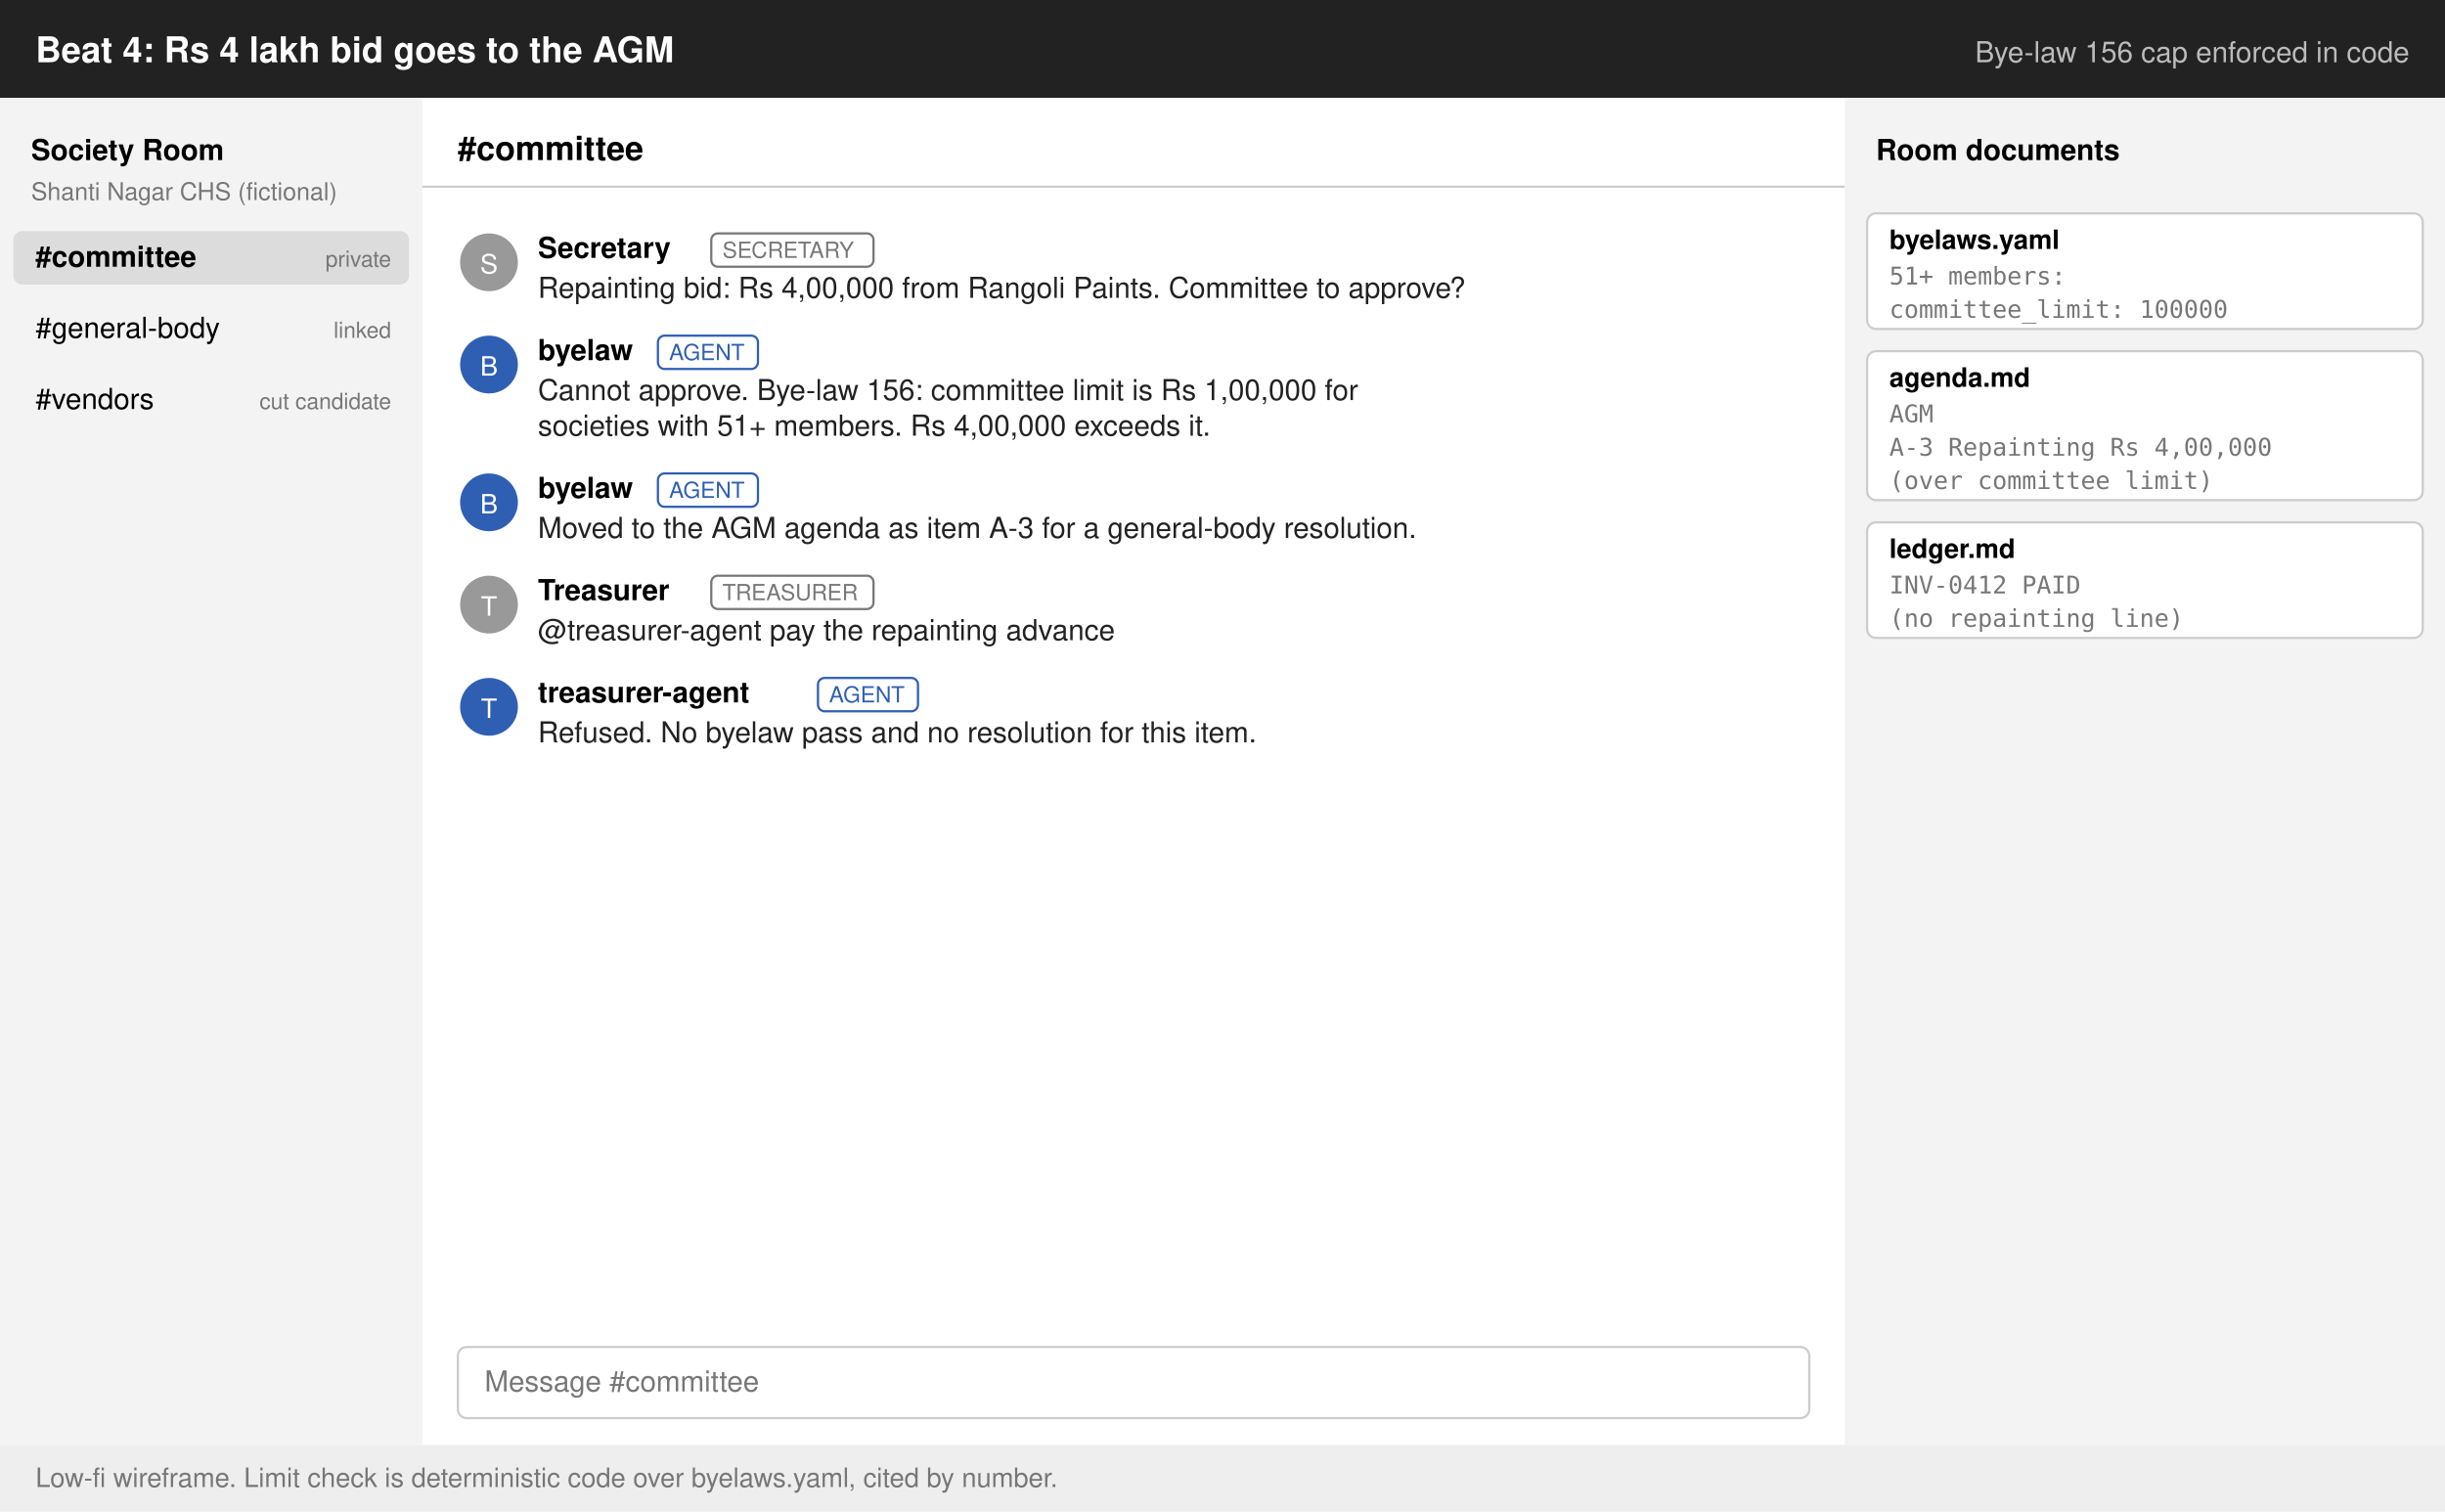
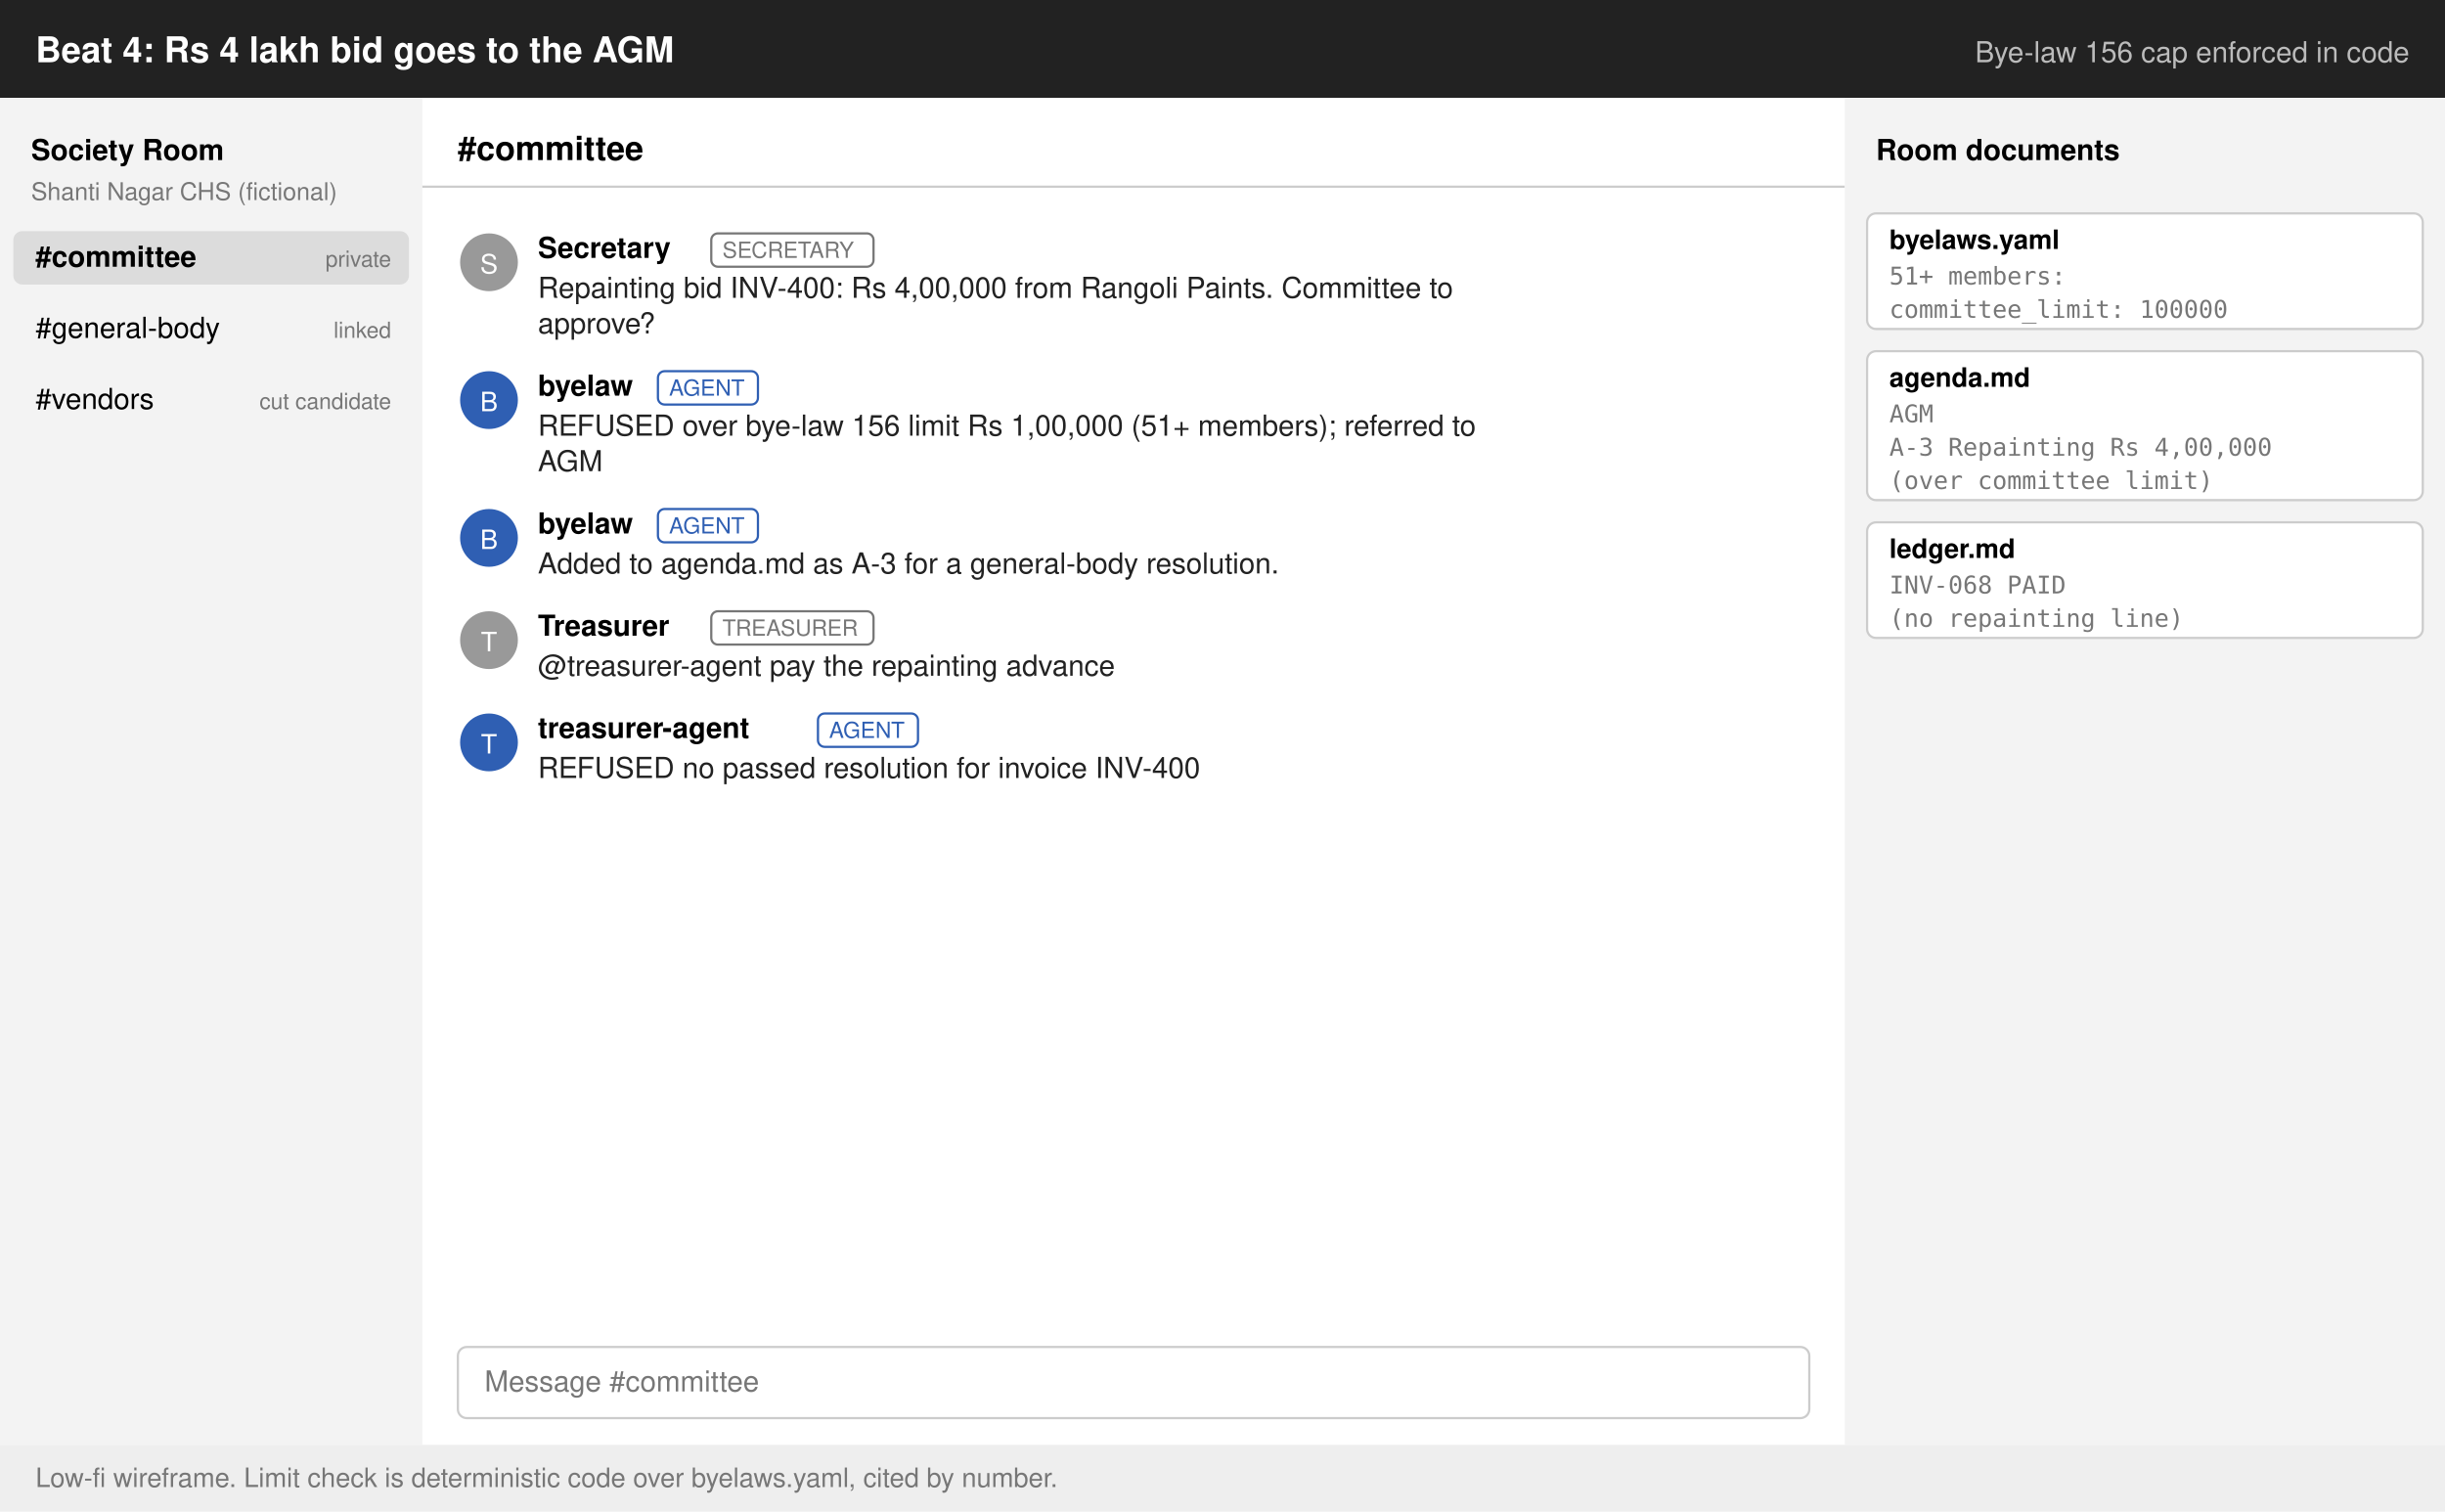
<svg xmlns="http://www.w3.org/2000/svg" width="1100" height="680" viewBox="0 0 1100 680" font-family="Helvetica,Arial,sans-serif" font-size="13">
  <rect width="1100" height="680" fill="#fff" />
  <rect width="1100" height="44" fill="#222" />
  <text x="16" y="28" fill="#fff" font-size="16" font-weight="bold">Beat 4: Rs 4 lakh bid goes to the AGM</text>
  <text x="1084" y="28" fill="#bbb" text-anchor="end">Bye-law 156 cap enforced in code</text>
  <rect y="44" width="190" height="606" fill="#f3f3f3" />
  <text x="14" y="72" font-weight="bold">Society Room</text>
  <text x="14" y="90" fill="#777" font-size="11">Shanti Nagar CHS (fictional)</text>
  <rect x="6" y="104" width="178" height="24" rx="4" fill="#dcdcdc" />
  <text x="16" y="120" font-weight="bold">#committee</text>
  <text x="176" y="120" fill="#777" font-size="10" text-anchor="end">private</text>
  <text x="16" y="152" font-weight="normal">#general-body</text>
  <text x="176" y="152" fill="#777" font-size="10" text-anchor="end">linked</text>
  <text x="16" y="184" font-weight="normal">#vendors</text>
  <text x="176" y="184" fill="#777" font-size="10" text-anchor="end">cut candidate</text>
  <text x="206" y="72" font-weight="bold" font-size="15">#committee</text>
  <line x1="190" y1="84" x2="830" y2="84" stroke="#ccc" />
  <circle cx="220" cy="118" r="13" fill="#999" />
  <text x="220" y="123" fill="#fff" text-anchor="middle" font-size="12">S</text>
  <text x="242" y="116" font-weight="bold">Secretary</text>
  <rect x="320" y="105" width="73" height="15" rx="3" fill="none" stroke="#777" />
  <text x="325" y="116" font-size="10" fill="#777">SECRETARY</text>
-   <text x="242" y="134" fill="#222">Repainting bid: Rs 4,00,000 from Rangoli Paints. Committee to approve?</text>
-   <circle cx="220" cy="164" r="13" fill="#2f5fb3" />
-   <text x="220" y="169" fill="#fff" text-anchor="middle" font-size="12">B</text>
-   <text x="242" y="162" font-weight="bold">byelaw</text>
-   <rect x="296" y="151" width="45" height="15" rx="3" fill="none" stroke="#2f5fb3" />
-   <text x="301" y="162" font-size="10" fill="#2f5fb3">AGENT</text>
-   <text x="242" y="180" fill="#222">Cannot approve. Bye-law 156: committee limit is Rs 1,00,000 for</text>
-   <text x="242" y="196" fill="#222">societies with 51+ members. Rs 4,00,000 exceeds it.</text>
-   <circle cx="220" cy="226" r="13" fill="#2f5fb3" />
-   <text x="220" y="231" fill="#fff" text-anchor="middle" font-size="12">B</text>
-   <text x="242" y="224" font-weight="bold">byelaw</text>
-   <rect x="296" y="213" width="45" height="15" rx="3" fill="none" stroke="#2f5fb3" />
-   <text x="301" y="224" font-size="10" fill="#2f5fb3">AGENT</text>
-   <text x="242" y="242" fill="#222">Moved to the AGM agenda as item A-3 for a general-body resolution.</text>
-   <circle cx="220" cy="272" r="13" fill="#999" />
-   <text x="220" y="277" fill="#fff" text-anchor="middle" font-size="12">T</text>
-   <text x="242" y="270" font-weight="bold">Treasurer</text>
-   <rect x="320" y="259" width="73" height="15" rx="3" fill="none" stroke="#777" />
-   <text x="325" y="270" font-size="10" fill="#777">TREASURER</text>
-   <text x="242" y="288" fill="#222">@treasurer-agent pay the repainting advance</text>
-   <circle cx="220" cy="318" r="13" fill="#2f5fb3" />
-   <text x="220" y="323" fill="#fff" text-anchor="middle" font-size="12">T</text>
-   <text x="242" y="316" font-weight="bold">treasurer-agent</text>
-   <rect x="368" y="305" width="45" height="15" rx="3" fill="none" stroke="#2f5fb3" />
-   <text x="373" y="316" font-size="10" fill="#2f5fb3">AGENT</text>
-   <text x="242" y="334" fill="#222">Refused. No byelaw pass and no resolution for this item.</text>
+   <text x="242" y="134" fill="#222">Repainting bid INV-400: Rs 4,00,000 from Rangoli Paints. Committee to</text>
+   <text x="242" y="150" fill="#222">approve?</text>
+   <circle cx="220" cy="180" r="13" fill="#2f5fb3" />
+   <text x="220" y="185" fill="#fff" text-anchor="middle" font-size="12">B</text>
+   <text x="242" y="178" font-weight="bold">byelaw</text>
+   <rect x="296" y="167" width="45" height="15" rx="3" fill="none" stroke="#2f5fb3" />
+   <text x="301" y="178" font-size="10" fill="#2f5fb3">AGENT</text>
+   <text x="242" y="196" fill="#222">REFUSED over bye-law 156 limit Rs 1,00,000 (51+ members); referred to</text>
+   <text x="242" y="212" fill="#222">AGM</text>
+   <circle cx="220" cy="242" r="13" fill="#2f5fb3" />
+   <text x="220" y="247" fill="#fff" text-anchor="middle" font-size="12">B</text>
+   <text x="242" y="240" font-weight="bold">byelaw</text>
+   <rect x="296" y="229" width="45" height="15" rx="3" fill="none" stroke="#2f5fb3" />
+   <text x="301" y="240" font-size="10" fill="#2f5fb3">AGENT</text>
+   <text x="242" y="258" fill="#222">Added to agenda.md as A-3 for a general-body resolution.</text>
+   <circle cx="220" cy="288" r="13" fill="#999" />
+   <text x="220" y="293" fill="#fff" text-anchor="middle" font-size="12">T</text>
+   <text x="242" y="286" font-weight="bold">Treasurer</text>
+   <rect x="320" y="275" width="73" height="15" rx="3" fill="none" stroke="#777" />
+   <text x="325" y="286" font-size="10" fill="#777">TREASURER</text>
+   <text x="242" y="304" fill="#222">@treasurer-agent pay the repainting advance</text>
+   <circle cx="220" cy="334" r="13" fill="#2f5fb3" />
+   <text x="220" y="339" fill="#fff" text-anchor="middle" font-size="12">T</text>
+   <text x="242" y="332" font-weight="bold">treasurer-agent</text>
+   <rect x="368" y="321" width="45" height="15" rx="3" fill="none" stroke="#2f5fb3" />
+   <text x="373" y="332" font-size="10" fill="#2f5fb3">AGENT</text>
+   <text x="242" y="350" fill="#222">REFUSED no passed resolution for invoice INV-400</text>
  <rect x="206" y="606" width="608" height="32" rx="4" fill="#fff" stroke="#ccc" />
  <text x="218" y="626" fill="#777">Message #committee</text>
  <rect x="830" y="44" width="270" height="606" fill="#f3f3f3" />
  <text x="844" y="72" font-weight="bold">Room documents</text>
  <rect x="840" y="96" width="250" height="52" rx="4" fill="#fff" stroke="#ccc" />
  <text x="850" y="112" font-weight="bold" font-size="12">byelaws.yaml</text>
  <text x="850" y="128" fill="#777" font-size="11" font-family="Menlo,monospace">51+ members:</text>
  <text x="850" y="143" fill="#777" font-size="11" font-family="Menlo,monospace">  committee_limit: 100000</text>
  <rect x="840" y="158" width="250" height="67" rx="4" fill="#fff" stroke="#ccc" />
  <text x="850" y="174" font-weight="bold" font-size="12">agenda.md</text>
  <text x="850" y="190" fill="#777" font-size="11" font-family="Menlo,monospace">AGM</text>
  <text x="850" y="205" fill="#777" font-size="11" font-family="Menlo,monospace">A-3 Repainting Rs 4,00,000</text>
  <text x="850" y="220" fill="#777" font-size="11" font-family="Menlo,monospace">   (over committee limit)</text>
  <rect x="840" y="235" width="250" height="52" rx="4" fill="#fff" stroke="#ccc" />
  <text x="850" y="251" font-weight="bold" font-size="12">ledger.md</text>
-   <text x="850" y="267" fill="#777" font-size="11" font-family="Menlo,monospace">INV-0412 PAID</text>
+   <text x="850" y="267" fill="#777" font-size="11" font-family="Menlo,monospace">INV-068 PAID</text>
  <text x="850" y="282" fill="#777" font-size="11" font-family="Menlo,monospace">(no repainting line)</text>
  <rect y="650" width="1100" height="30" fill="#eee" />
  <text x="16" y="669" fill="#777" font-size="12">Low-fi wireframe. Limit check is deterministic code over byelaws.yaml, cited by number.</text>
</svg>
